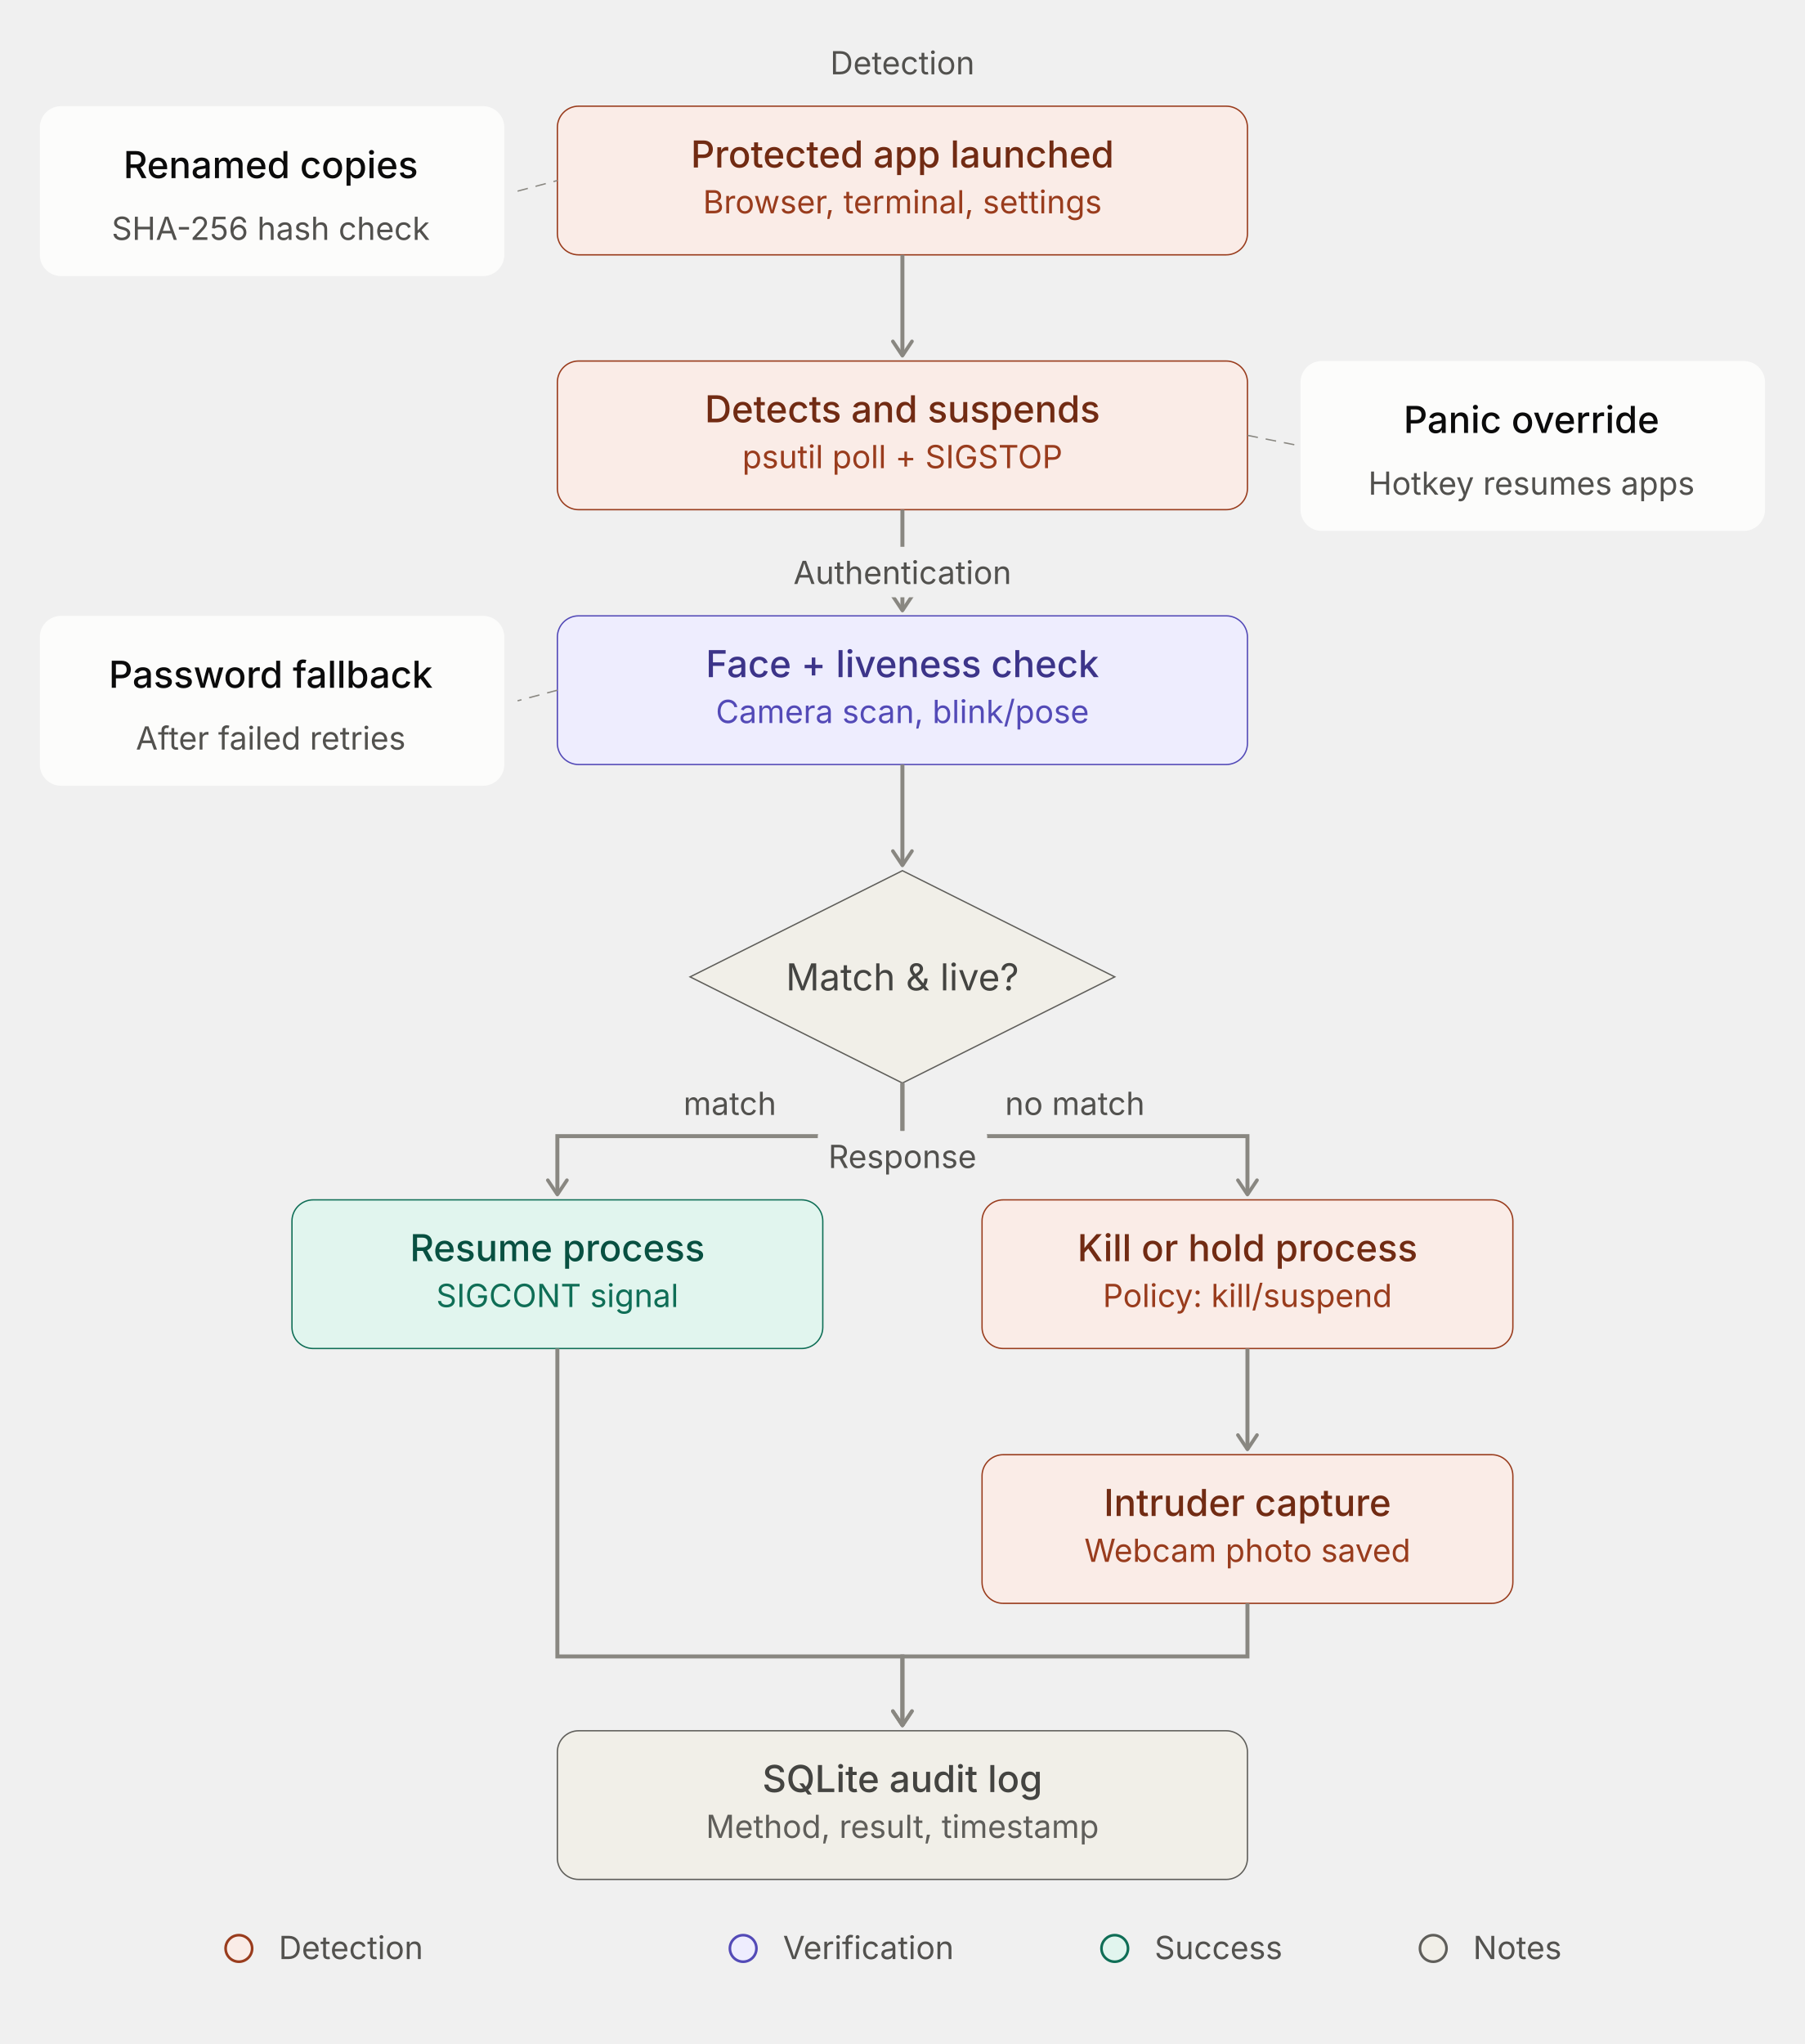
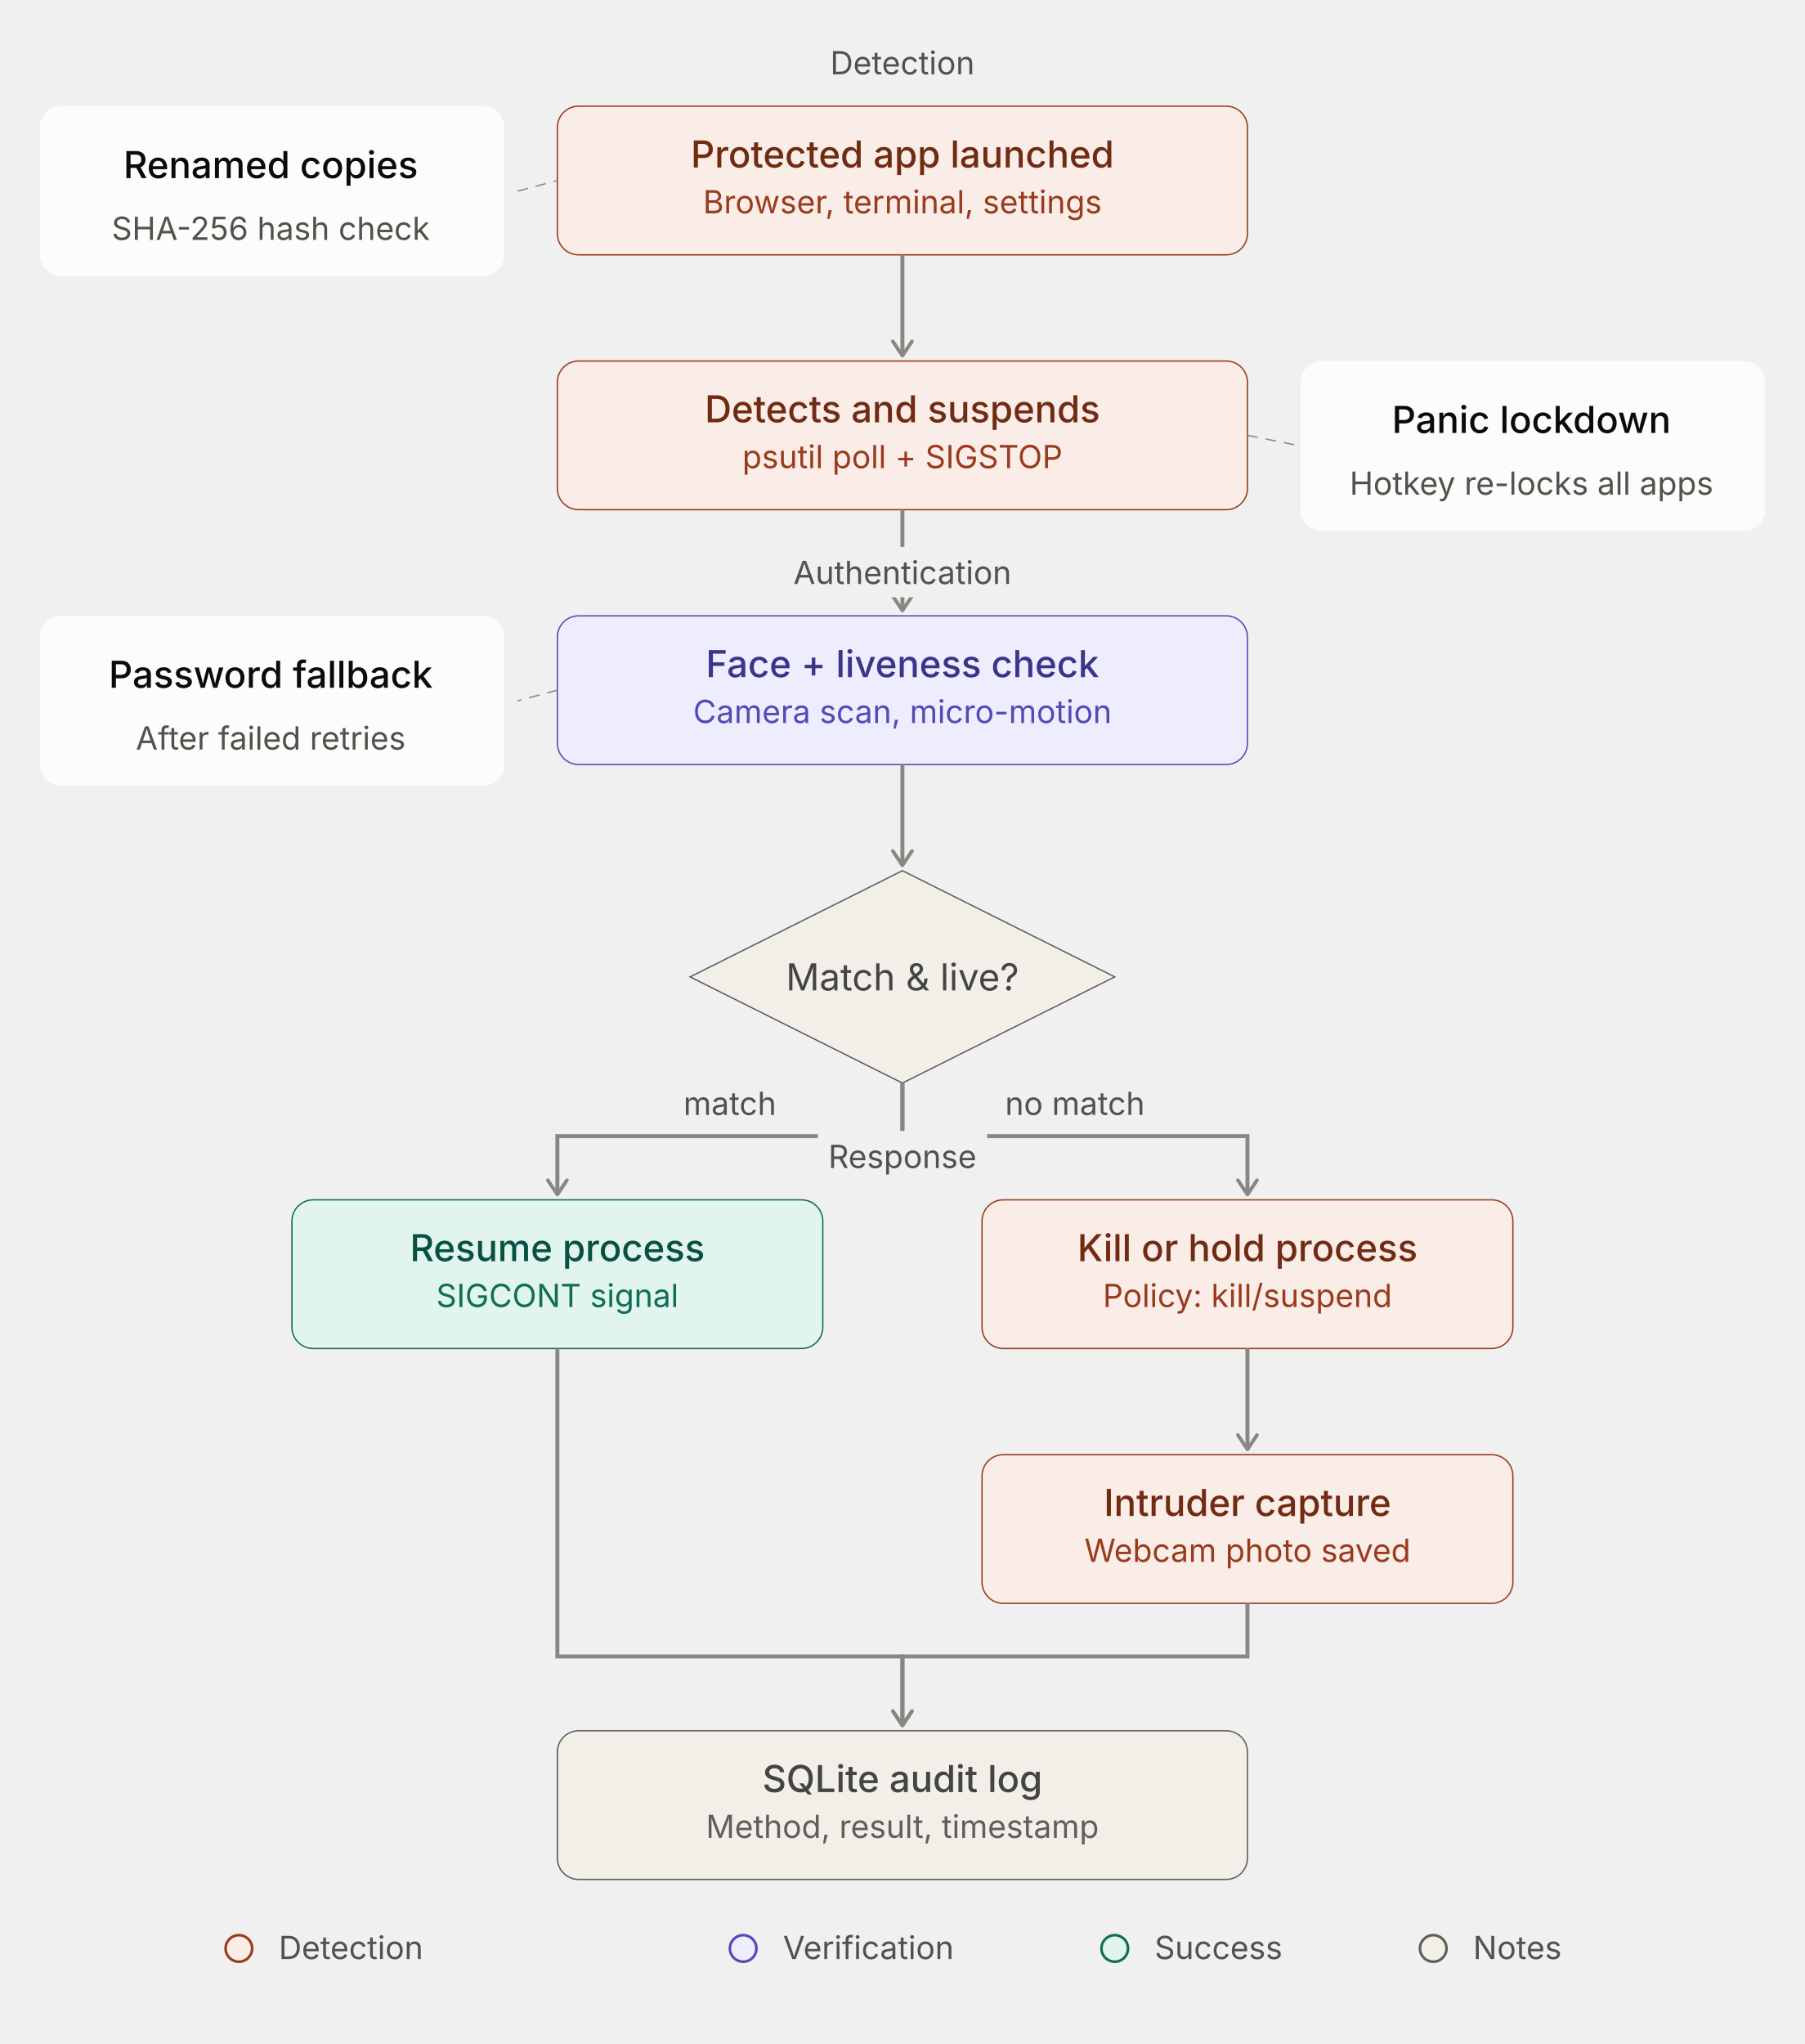
<svg xmlns="http://www.w3.org/2000/svg" width="100%" viewBox="0 0 680 770" role="img" style="">
  <defs>
    <marker id="arrow" viewBox="0 0 10 10" refX="8" refY="5" markerWidth="6" markerHeight="6" orient="auto-start-reverse">
      <path d="M2 1L8 5L2 9" fill="none" stroke="context-stroke" stroke-width="1.5" stroke-linecap="round" stroke-linejoin="round" />
    </marker>
    <mask id="imagine-text-gaps-90m02r" maskUnits="userSpaceOnUse">
      <rect x="0" y="0" width="680" height="770" fill="white" />
      <rect x="307.867" y="14" width="64.266" height="19" fill="black" rx="2" />
      <rect x="256.234" y="47" width="167.531" height="22" fill="black" rx="2" />
      <rect x="261.336" y="66.5" width="157.328" height="19" fill="black" rx="2" />
      <rect x="261.711" y="143" width="156.578" height="22" fill="black" rx="2" />
      <rect x="277.258" y="162.5" width="126.137" height="19" fill="black" rx="2" />
      <rect x="293.484" y="206" width="93.031" height="19" fill="black" rx="2" />
      <rect x="264.125" y="239" width="151.75" height="22" fill="black" rx="2" />
      <rect x="267.172" y="258.5" width="145.705" height="19" fill="black" rx="2" />
      <rect x="291.914" y="357" width="96.172" height="22" fill="black" rx="2" />
      <rect x="253.266" y="406" width="43.469" height="19" fill="black" rx="2" />
      <rect x="374.914" y="406" width="60.172" height="19" fill="black" rx="2" />
      <rect x="308.117" y="426" width="63.816" height="19" fill="black" rx="2" />
      <rect x="151.078" y="459" width="117.844" height="22" fill="black" rx="2" />
      <rect x="160.82" y="478.5" width="98.359" height="19" fill="black" rx="2" />
      <rect x="403.109" y="459" width="133.781" height="22" fill="black" rx="2" />
      <rect x="412.617" y="478.5" width="114.766" height="19" fill="black" rx="2" />
      <rect x="410.945" y="555" width="118.109" height="22" fill="black" rx="2" />
      <rect x="405.695" y="574.5" width="128.609" height="19" fill="black" rx="2" />
      <rect x="283.156" y="659" width="113.688" height="22" fill="black" rx="2" />
      <rect x="261.422" y="678.5" width="157.156" height="19" fill="black" rx="2" />
      <rect x="43.078" y="51" width="117.844" height="22" fill="black" rx="2" />
      <rect x="40.203" y="76.5" width="123.793" height="19" fill="black" rx="2" />
      <rect x="525.82" y="147" width="102.359" height="22" fill="black" rx="2" />
      <rect x="512.055" y="172.5" width="129.891" height="19" fill="black" rx="2" />
      <rect x="38.133" y="243" width="127.734" height="22" fill="black" rx="2" />
      <rect x="45.984" y="268.5" width="112.031" height="19" fill="black" rx="2" />
      <rect x="101" y="724" width="64.266" height="19" fill="black" rx="2" />
      <rect x="291" y="724" width="73.75" height="19" fill="black" rx="2" />
      <rect x="431" y="724" width="54.688" height="19" fill="black" rx="2" />
      <rect x="551" y="724" width="42.188" height="19" fill="black" rx="2" />
    </mask>
  </defs>
  <text x="340" y="28" text-anchor="middle" style="fill:rgb(82, 81, 78);stroke:none;color:rgb(11, 11, 11);stroke-width:1px;stroke-linecap:butt;stroke-linejoin:miter;opacity:1;font-family:&quot;Anthropic Sans&quot;, -apple-system, BlinkMacSystemFont, &quot;Segoe UI&quot;, sans-serif;font-size:12px;font-weight:400;text-anchor:middle;dominant-baseline:auto">Detection</text>
  <g style="fill:rgb(0, 0, 0);stroke:none;color:rgb(11, 11, 11);stroke-width:1px;stroke-linecap:butt;stroke-linejoin:miter;opacity:1;font-family:&quot;Anthropic Sans&quot;, -apple-system, BlinkMacSystemFont, &quot;Segoe UI&quot;, sans-serif;font-size:16px;font-weight:400;text-anchor:start;dominant-baseline:auto">
    <rect x="210" y="40" width="260" height="56" rx="8" stroke-width="0.5" style="fill:rgb(250, 236, 231);stroke:rgb(153, 60, 29);color:rgb(11, 11, 11);stroke-width:0.5px;stroke-linecap:butt;stroke-linejoin:miter;opacity:1;font-family:&quot;Anthropic Sans&quot;, -apple-system, BlinkMacSystemFont, &quot;Segoe UI&quot;, sans-serif;font-size:16px;font-weight:400;text-anchor:start;dominant-baseline:auto" />
    <text x="340" y="58" text-anchor="middle" dominant-baseline="central" style="fill:rgb(113, 43, 19);stroke:none;color:rgb(11, 11, 11);stroke-width:1px;stroke-linecap:butt;stroke-linejoin:miter;opacity:1;font-family:&quot;Anthropic Sans&quot;, -apple-system, BlinkMacSystemFont, &quot;Segoe UI&quot;, sans-serif;font-size:14px;font-weight:500;text-anchor:middle;dominant-baseline:central">Protected app launched</text>
    <text x="340" y="76" text-anchor="middle" dominant-baseline="central" style="fill:rgb(153, 60, 29);stroke:none;color:rgb(11, 11, 11);stroke-width:1px;stroke-linecap:butt;stroke-linejoin:miter;opacity:1;font-family:&quot;Anthropic Sans&quot;, -apple-system, BlinkMacSystemFont, &quot;Segoe UI&quot;, sans-serif;font-size:12px;font-weight:400;text-anchor:middle;dominant-baseline:central">Browser, terminal, settings</text>
  </g>
  <line x1="340" y1="96" x2="340" y2="134" marker-end="url(#arrow)" style="fill:none;stroke:rgb(137, 135, 129);color:rgb(11, 11, 11);stroke-width:1.5px;stroke-linecap:butt;stroke-linejoin:miter;opacity:1;font-family:&quot;Anthropic Sans&quot;, -apple-system, BlinkMacSystemFont, &quot;Segoe UI&quot;, sans-serif;font-size:16px;font-weight:400;text-anchor:start;dominant-baseline:auto" />
  <g style="fill:rgb(0, 0, 0);stroke:none;color:rgb(11, 11, 11);stroke-width:1px;stroke-linecap:butt;stroke-linejoin:miter;opacity:1;font-family:&quot;Anthropic Sans&quot;, -apple-system, BlinkMacSystemFont, &quot;Segoe UI&quot;, sans-serif;font-size:16px;font-weight:400;text-anchor:start;dominant-baseline:auto">
    <rect x="210" y="136" width="260" height="56" rx="8" stroke-width="0.5" style="fill:rgb(250, 236, 231);stroke:rgb(153, 60, 29);color:rgb(11, 11, 11);stroke-width:0.5px;stroke-linecap:butt;stroke-linejoin:miter;opacity:1;font-family:&quot;Anthropic Sans&quot;, -apple-system, BlinkMacSystemFont, &quot;Segoe UI&quot;, sans-serif;font-size:16px;font-weight:400;text-anchor:start;dominant-baseline:auto" />
    <text x="340" y="154" text-anchor="middle" dominant-baseline="central" style="fill:rgb(113, 43, 19);stroke:none;color:rgb(11, 11, 11);stroke-width:1px;stroke-linecap:butt;stroke-linejoin:miter;opacity:1;font-family:&quot;Anthropic Sans&quot;, -apple-system, BlinkMacSystemFont, &quot;Segoe UI&quot;, sans-serif;font-size:14px;font-weight:500;text-anchor:middle;dominant-baseline:central">Detects and suspends</text>
    <text x="340" y="172" text-anchor="middle" dominant-baseline="central" style="fill:rgb(153, 60, 29);stroke:none;color:rgb(11, 11, 11);stroke-width:1px;stroke-linecap:butt;stroke-linejoin:miter;opacity:1;font-family:&quot;Anthropic Sans&quot;, -apple-system, BlinkMacSystemFont, &quot;Segoe UI&quot;, sans-serif;font-size:12px;font-weight:400;text-anchor:middle;dominant-baseline:central">psutil poll + SIGSTOP</text>
  </g>
  <line x1="340" y1="192" x2="340" y2="230" marker-end="url(#arrow)" mask="url(#imagine-text-gaps-90m02r)" style="fill:none;stroke:rgb(137, 135, 129);color:rgb(11, 11, 11);stroke-width:1.5px;stroke-linecap:butt;stroke-linejoin:miter;opacity:1;font-family:&quot;Anthropic Sans&quot;, -apple-system, BlinkMacSystemFont, &quot;Segoe UI&quot;, sans-serif;font-size:16px;font-weight:400;text-anchor:start;dominant-baseline:auto" />
  <text x="340" y="220" text-anchor="middle" style="fill:rgb(82, 81, 78);stroke:none;color:rgb(11, 11, 11);stroke-width:1px;stroke-linecap:butt;stroke-linejoin:miter;opacity:1;font-family:&quot;Anthropic Sans&quot;, -apple-system, BlinkMacSystemFont, &quot;Segoe UI&quot;, sans-serif;font-size:12px;font-weight:400;text-anchor:middle;dominant-baseline:auto">Authentication</text>
  <g style="fill:rgb(0, 0, 0);stroke:none;color:rgb(11, 11, 11);stroke-width:1px;stroke-linecap:butt;stroke-linejoin:miter;opacity:1;font-family:&quot;Anthropic Sans&quot;, -apple-system, BlinkMacSystemFont, &quot;Segoe UI&quot;, sans-serif;font-size:16px;font-weight:400;text-anchor:start;dominant-baseline:auto">
    <rect x="210" y="232" width="260" height="56" rx="8" stroke-width="0.5" style="fill:rgb(238, 237, 254);stroke:rgb(83, 74, 183);color:rgb(11, 11, 11);stroke-width:0.5px;stroke-linecap:butt;stroke-linejoin:miter;opacity:1;font-family:&quot;Anthropic Sans&quot;, -apple-system, BlinkMacSystemFont, &quot;Segoe UI&quot;, sans-serif;font-size:16px;font-weight:400;text-anchor:start;dominant-baseline:auto" />
    <text x="340" y="250" text-anchor="middle" dominant-baseline="central" style="fill:rgb(60, 52, 137);stroke:none;color:rgb(11, 11, 11);stroke-width:1px;stroke-linecap:butt;stroke-linejoin:miter;opacity:1;font-family:&quot;Anthropic Sans&quot;, -apple-system, BlinkMacSystemFont, &quot;Segoe UI&quot;, sans-serif;font-size:14px;font-weight:500;text-anchor:middle;dominant-baseline:central">Face + liveness check</text>
-     <text x="340" y="268" text-anchor="middle" dominant-baseline="central" style="fill:rgb(83, 74, 183);stroke:none;color:rgb(11, 11, 11);stroke-width:1px;stroke-linecap:butt;stroke-linejoin:miter;opacity:1;font-family:&quot;Anthropic Sans&quot;, -apple-system, BlinkMacSystemFont, &quot;Segoe UI&quot;, sans-serif;font-size:12px;font-weight:400;text-anchor:middle;dominant-baseline:central">Camera scan, blink/pose</text>
+     <text x="340" y="268" text-anchor="middle" dominant-baseline="central" style="fill:rgb(83, 74, 183);stroke:none;color:rgb(11, 11, 11);stroke-width:1px;stroke-linecap:butt;stroke-linejoin:miter;opacity:1;font-family:&quot;Anthropic Sans&quot;, -apple-system, BlinkMacSystemFont, &quot;Segoe UI&quot;, sans-serif;font-size:12px;font-weight:400;text-anchor:middle;dominant-baseline:central">Camera scan, micro-motion</text>
  </g>
  <line x1="340" y1="288" x2="340" y2="326" marker-end="url(#arrow)" style="fill:none;stroke:rgb(137, 135, 129);color:rgb(11, 11, 11);stroke-width:1.5px;stroke-linecap:butt;stroke-linejoin:miter;opacity:1;font-family:&quot;Anthropic Sans&quot;, -apple-system, BlinkMacSystemFont, &quot;Segoe UI&quot;, sans-serif;font-size:16px;font-weight:400;text-anchor:start;dominant-baseline:auto" />
  <g style="fill:rgb(0, 0, 0);stroke:none;color:rgb(11, 11, 11);stroke-width:1px;stroke-linecap:butt;stroke-linejoin:miter;opacity:1;font-family:&quot;Anthropic Sans&quot;, -apple-system, BlinkMacSystemFont, &quot;Segoe UI&quot;, sans-serif;font-size:16px;font-weight:400;text-anchor:start;dominant-baseline:auto">
    <polygon points="340,328 420,368 340,408 260,368" stroke-width="0.5" style="fill:rgb(241, 239, 232);stroke:rgb(95, 94, 90);color:rgb(11, 11, 11);stroke-width:0.5px;stroke-linecap:butt;stroke-linejoin:miter;opacity:1;font-family:&quot;Anthropic Sans&quot;, -apple-system, BlinkMacSystemFont, &quot;Segoe UI&quot;, sans-serif;font-size:16px;font-weight:400;text-anchor:start;dominant-baseline:auto" />
    <text x="340" y="368" text-anchor="middle" dominant-baseline="central" style="fill:rgb(68, 68, 65);stroke:none;color:rgb(11, 11, 11);stroke-width:1px;stroke-linecap:butt;stroke-linejoin:miter;opacity:1;font-family:&quot;Anthropic Sans&quot;, -apple-system, BlinkMacSystemFont, &quot;Segoe UI&quot;, sans-serif;font-size:14px;font-weight:400;text-anchor:middle;dominant-baseline:central">Match &amp; live?</text>
  </g>
  <path fill="none" d="M340,408 L340,428 L210,428 L210,450" marker-end="url(#arrow)" mask="url(#imagine-text-gaps-90m02r)" style="fill:none;stroke:rgb(137, 135, 129);color:rgb(11, 11, 11);stroke-width:1.5px;stroke-linecap:butt;stroke-linejoin:miter;opacity:1;font-family:&quot;Anthropic Sans&quot;, -apple-system, BlinkMacSystemFont, &quot;Segoe UI&quot;, sans-serif;font-size:16px;font-weight:400;text-anchor:start;dominant-baseline:auto" />
  <path fill="none" d="M340,408 L340,428 L470,428 L470,450" marker-end="url(#arrow)" mask="url(#imagine-text-gaps-90m02r)" style="fill:none;stroke:rgb(137, 135, 129);color:rgb(11, 11, 11);stroke-width:1.5px;stroke-linecap:butt;stroke-linejoin:miter;opacity:1;font-family:&quot;Anthropic Sans&quot;, -apple-system, BlinkMacSystemFont, &quot;Segoe UI&quot;, sans-serif;font-size:16px;font-weight:400;text-anchor:start;dominant-baseline:auto" />
  <text x="275" y="420" text-anchor="middle" style="fill:rgb(82, 81, 78);stroke:none;color:rgb(11, 11, 11);stroke-width:1px;stroke-linecap:butt;stroke-linejoin:miter;opacity:1;font-family:&quot;Anthropic Sans&quot;, -apple-system, BlinkMacSystemFont, &quot;Segoe UI&quot;, sans-serif;font-size:12px;font-weight:400;text-anchor:middle;dominant-baseline:auto">match</text>
  <text x="405" y="420" text-anchor="middle" style="fill:rgb(82, 81, 78);stroke:none;color:rgb(11, 11, 11);stroke-width:1px;stroke-linecap:butt;stroke-linejoin:miter;opacity:1;font-family:&quot;Anthropic Sans&quot;, -apple-system, BlinkMacSystemFont, &quot;Segoe UI&quot;, sans-serif;font-size:12px;font-weight:400;text-anchor:middle;dominant-baseline:auto">no match</text>
  <text x="340" y="440" text-anchor="middle" style="fill:rgb(82, 81, 78);stroke:none;color:rgb(11, 11, 11);stroke-width:1px;stroke-linecap:butt;stroke-linejoin:miter;opacity:1;font-family:&quot;Anthropic Sans&quot;, -apple-system, BlinkMacSystemFont, &quot;Segoe UI&quot;, sans-serif;font-size:12px;font-weight:400;text-anchor:middle;dominant-baseline:auto">Response</text>
  <g style="fill:rgb(0, 0, 0);stroke:none;color:rgb(11, 11, 11);stroke-width:1px;stroke-linecap:butt;stroke-linejoin:miter;opacity:1;font-family:&quot;Anthropic Sans&quot;, -apple-system, BlinkMacSystemFont, &quot;Segoe UI&quot;, sans-serif;font-size:16px;font-weight:400;text-anchor:start;dominant-baseline:auto">
    <rect x="110" y="452" width="200" height="56" rx="8" stroke-width="0.5" style="fill:rgb(225, 245, 238);stroke:rgb(15, 110, 86);color:rgb(11, 11, 11);stroke-width:0.5px;stroke-linecap:butt;stroke-linejoin:miter;opacity:1;font-family:&quot;Anthropic Sans&quot;, -apple-system, BlinkMacSystemFont, &quot;Segoe UI&quot;, sans-serif;font-size:16px;font-weight:400;text-anchor:start;dominant-baseline:auto" />
    <text x="210" y="470" text-anchor="middle" dominant-baseline="central" style="fill:rgb(8, 80, 65);stroke:none;color:rgb(11, 11, 11);stroke-width:1px;stroke-linecap:butt;stroke-linejoin:miter;opacity:1;font-family:&quot;Anthropic Sans&quot;, -apple-system, BlinkMacSystemFont, &quot;Segoe UI&quot;, sans-serif;font-size:14px;font-weight:500;text-anchor:middle;dominant-baseline:central">Resume process</text>
    <text x="210" y="488" text-anchor="middle" dominant-baseline="central" style="fill:rgb(15, 110, 86);stroke:none;color:rgb(11, 11, 11);stroke-width:1px;stroke-linecap:butt;stroke-linejoin:miter;opacity:1;font-family:&quot;Anthropic Sans&quot;, -apple-system, BlinkMacSystemFont, &quot;Segoe UI&quot;, sans-serif;font-size:12px;font-weight:400;text-anchor:middle;dominant-baseline:central">SIGCONT signal</text>
  </g>
  <g style="fill:rgb(0, 0, 0);stroke:none;color:rgb(11, 11, 11);stroke-width:1px;stroke-linecap:butt;stroke-linejoin:miter;opacity:1;font-family:&quot;Anthropic Sans&quot;, -apple-system, BlinkMacSystemFont, &quot;Segoe UI&quot;, sans-serif;font-size:16px;font-weight:400;text-anchor:start;dominant-baseline:auto">
    <rect x="370" y="452" width="200" height="56" rx="8" stroke-width="0.5" style="fill:rgb(250, 236, 231);stroke:rgb(153, 60, 29);color:rgb(11, 11, 11);stroke-width:0.5px;stroke-linecap:butt;stroke-linejoin:miter;opacity:1;font-family:&quot;Anthropic Sans&quot;, -apple-system, BlinkMacSystemFont, &quot;Segoe UI&quot;, sans-serif;font-size:16px;font-weight:400;text-anchor:start;dominant-baseline:auto" />
    <text x="470" y="470" text-anchor="middle" dominant-baseline="central" style="fill:rgb(113, 43, 19);stroke:none;color:rgb(11, 11, 11);stroke-width:1px;stroke-linecap:butt;stroke-linejoin:miter;opacity:1;font-family:&quot;Anthropic Sans&quot;, -apple-system, BlinkMacSystemFont, &quot;Segoe UI&quot;, sans-serif;font-size:14px;font-weight:500;text-anchor:middle;dominant-baseline:central">Kill or hold process</text>
    <text x="470" y="488" text-anchor="middle" dominant-baseline="central" style="fill:rgb(153, 60, 29);stroke:none;color:rgb(11, 11, 11);stroke-width:1px;stroke-linecap:butt;stroke-linejoin:miter;opacity:1;font-family:&quot;Anthropic Sans&quot;, -apple-system, BlinkMacSystemFont, &quot;Segoe UI&quot;, sans-serif;font-size:12px;font-weight:400;text-anchor:middle;dominant-baseline:central">Policy: kill/suspend</text>
  </g>
  <line x1="470" y1="508" x2="470" y2="546" marker-end="url(#arrow)" style="fill:none;stroke:rgb(137, 135, 129);color:rgb(11, 11, 11);stroke-width:1.5px;stroke-linecap:butt;stroke-linejoin:miter;opacity:1;font-family:&quot;Anthropic Sans&quot;, -apple-system, BlinkMacSystemFont, &quot;Segoe UI&quot;, sans-serif;font-size:16px;font-weight:400;text-anchor:start;dominant-baseline:auto" />
  <g style="fill:rgb(0, 0, 0);stroke:none;color:rgb(11, 11, 11);stroke-width:1px;stroke-linecap:butt;stroke-linejoin:miter;opacity:1;font-family:&quot;Anthropic Sans&quot;, -apple-system, BlinkMacSystemFont, &quot;Segoe UI&quot;, sans-serif;font-size:16px;font-weight:400;text-anchor:start;dominant-baseline:auto">
    <rect x="370" y="548" width="200" height="56" rx="8" stroke-width="0.5" style="fill:rgb(250, 236, 231);stroke:rgb(153, 60, 29);color:rgb(11, 11, 11);stroke-width:0.5px;stroke-linecap:butt;stroke-linejoin:miter;opacity:1;font-family:&quot;Anthropic Sans&quot;, -apple-system, BlinkMacSystemFont, &quot;Segoe UI&quot;, sans-serif;font-size:16px;font-weight:400;text-anchor:start;dominant-baseline:auto" />
    <text x="470" y="566" text-anchor="middle" dominant-baseline="central" style="fill:rgb(113, 43, 19);stroke:none;color:rgb(11, 11, 11);stroke-width:1px;stroke-linecap:butt;stroke-linejoin:miter;opacity:1;font-family:&quot;Anthropic Sans&quot;, -apple-system, BlinkMacSystemFont, &quot;Segoe UI&quot;, sans-serif;font-size:14px;font-weight:500;text-anchor:middle;dominant-baseline:central">Intruder capture</text>
    <text x="470" y="584" text-anchor="middle" dominant-baseline="central" style="fill:rgb(153, 60, 29);stroke:none;color:rgb(11, 11, 11);stroke-width:1px;stroke-linecap:butt;stroke-linejoin:miter;opacity:1;font-family:&quot;Anthropic Sans&quot;, -apple-system, BlinkMacSystemFont, &quot;Segoe UI&quot;, sans-serif;font-size:12px;font-weight:400;text-anchor:middle;dominant-baseline:central">Webcam photo saved</text>
  </g>
  <path fill="none" d="M210,508 L210,624 L340,624 L340,650" marker-end="url(#arrow)" style="fill:none;stroke:rgb(137, 135, 129);color:rgb(11, 11, 11);stroke-width:1.5px;stroke-linecap:butt;stroke-linejoin:miter;opacity:1;font-family:&quot;Anthropic Sans&quot;, -apple-system, BlinkMacSystemFont, &quot;Segoe UI&quot;, sans-serif;font-size:16px;font-weight:400;text-anchor:start;dominant-baseline:auto" />
  <path fill="none" d="M470,604 L470,624 L340,624 L340,650" marker-end="url(#arrow)" style="fill:none;stroke:rgb(137, 135, 129);color:rgb(11, 11, 11);stroke-width:1.5px;stroke-linecap:butt;stroke-linejoin:miter;opacity:1;font-family:&quot;Anthropic Sans&quot;, -apple-system, BlinkMacSystemFont, &quot;Segoe UI&quot;, sans-serif;font-size:16px;font-weight:400;text-anchor:start;dominant-baseline:auto" />
  <g style="fill:rgb(0, 0, 0);stroke:none;color:rgb(11, 11, 11);stroke-width:1px;stroke-linecap:butt;stroke-linejoin:miter;opacity:1;font-family:&quot;Anthropic Sans&quot;, -apple-system, BlinkMacSystemFont, &quot;Segoe UI&quot;, sans-serif;font-size:16px;font-weight:400;text-anchor:start;dominant-baseline:auto">
    <rect x="210" y="652" width="260" height="56" rx="8" stroke-width="0.5" style="fill:rgb(241, 239, 232);stroke:rgb(95, 94, 90);color:rgb(11, 11, 11);stroke-width:0.5px;stroke-linecap:butt;stroke-linejoin:miter;opacity:1;font-family:&quot;Anthropic Sans&quot;, -apple-system, BlinkMacSystemFont, &quot;Segoe UI&quot;, sans-serif;font-size:16px;font-weight:400;text-anchor:start;dominant-baseline:auto" />
    <text x="340" y="670" text-anchor="middle" dominant-baseline="central" style="fill:rgb(68, 68, 65);stroke:none;color:rgb(11, 11, 11);stroke-width:1px;stroke-linecap:butt;stroke-linejoin:miter;opacity:1;font-family:&quot;Anthropic Sans&quot;, -apple-system, BlinkMacSystemFont, &quot;Segoe UI&quot;, sans-serif;font-size:14px;font-weight:500;text-anchor:middle;dominant-baseline:central">SQLite audit log</text>
    <text x="340" y="688" text-anchor="middle" dominant-baseline="central" style="fill:rgb(95, 94, 90);stroke:none;color:rgb(11, 11, 11);stroke-width:1px;stroke-linecap:butt;stroke-linejoin:miter;opacity:1;font-family:&quot;Anthropic Sans&quot;, -apple-system, BlinkMacSystemFont, &quot;Segoe UI&quot;, sans-serif;font-size:12px;font-weight:400;text-anchor:middle;dominant-baseline:central">Method, result, timestamp</text>
  </g>
  <line x1="195" y1="72" x2="210" y2="68" style="fill:none;stroke:rgb(137, 135, 129);color:rgb(11, 11, 11);stroke-width:0.5px;stroke-dasharray:4px, 3px;stroke-linecap:butt;stroke-linejoin:miter;opacity:1;font-family:&quot;Anthropic Sans&quot;, -apple-system, BlinkMacSystemFont, &quot;Segoe UI&quot;, sans-serif;font-size:16px;font-weight:400;text-anchor:start;dominant-baseline:auto" />
  <g style="fill:rgb(252, 252, 251);stroke:color(srgb 0.043 0.043 0.043 / 0.2);color:rgb(11, 11, 11);stroke-width:1px;stroke-linecap:butt;stroke-linejoin:miter;opacity:1;font-family:&quot;Anthropic Sans&quot;, -apple-system, BlinkMacSystemFont, &quot;Segoe UI&quot;, sans-serif;font-size:16px;font-weight:400;text-anchor:start;dominant-baseline:auto">
    <rect x="15" y="40" width="175" height="64" rx="8" stroke-width="0.5" style="fill:rgb(252, 252, 251);stroke:color(srgb 0.043 0.043 0.043 / 0.2);color:rgb(11, 11, 11);stroke-width:0.5px;stroke-linecap:butt;stroke-linejoin:miter;opacity:1;font-family:&quot;Anthropic Sans&quot;, -apple-system, BlinkMacSystemFont, &quot;Segoe UI&quot;, sans-serif;font-size:16px;font-weight:400;text-anchor:start;dominant-baseline:auto" />
    <text x="102" y="62" text-anchor="middle" dominant-baseline="central" style="fill:rgb(11, 11, 11);stroke:color(srgb 0.043 0.043 0.043 / 0.2);color:rgb(11, 11, 11);stroke-width:1px;stroke-linecap:butt;stroke-linejoin:miter;opacity:1;font-family:&quot;Anthropic Sans&quot;, -apple-system, BlinkMacSystemFont, &quot;Segoe UI&quot;, sans-serif;font-size:14px;font-weight:500;text-anchor:middle;dominant-baseline:central">Renamed copies</text>
    <text x="102" y="86" text-anchor="middle" dominant-baseline="central" style="fill:rgb(82, 81, 78);stroke:color(srgb 0.043 0.043 0.043 / 0.2);color:rgb(11, 11, 11);stroke-width:1px;stroke-linecap:butt;stroke-linejoin:miter;opacity:1;font-family:&quot;Anthropic Sans&quot;, -apple-system, BlinkMacSystemFont, &quot;Segoe UI&quot;, sans-serif;font-size:12px;font-weight:400;text-anchor:middle;dominant-baseline:central">SHA-256 hash check</text>
  </g>
  <line x1="470" y1="164" x2="490" y2="168" style="fill:none;stroke:rgb(137, 135, 129);color:rgb(11, 11, 11);stroke-width:0.5px;stroke-dasharray:4px, 3px;stroke-linecap:butt;stroke-linejoin:miter;opacity:1;font-family:&quot;Anthropic Sans&quot;, -apple-system, BlinkMacSystemFont, &quot;Segoe UI&quot;, sans-serif;font-size:16px;font-weight:400;text-anchor:start;dominant-baseline:auto" />
  <g style="fill:rgb(252, 252, 251);stroke:color(srgb 0.043 0.043 0.043 / 0.2);color:rgb(11, 11, 11);stroke-width:1px;stroke-linecap:butt;stroke-linejoin:miter;opacity:1;font-family:&quot;Anthropic Sans&quot;, -apple-system, BlinkMacSystemFont, &quot;Segoe UI&quot;, sans-serif;font-size:16px;font-weight:400;text-anchor:start;dominant-baseline:auto">
    <rect x="490" y="136" width="175" height="64" rx="8" stroke-width="0.5" style="fill:rgb(252, 252, 251);stroke:color(srgb 0.043 0.043 0.043 / 0.2);color:rgb(11, 11, 11);stroke-width:0.5px;stroke-linecap:butt;stroke-linejoin:miter;opacity:1;font-family:&quot;Anthropic Sans&quot;, -apple-system, BlinkMacSystemFont, &quot;Segoe UI&quot;, sans-serif;font-size:16px;font-weight:400;text-anchor:start;dominant-baseline:auto" />
-     <text x="577" y="158" text-anchor="middle" dominant-baseline="central" style="fill:rgb(11, 11, 11);stroke:color(srgb 0.043 0.043 0.043 / 0.2);color:rgb(11, 11, 11);stroke-width:1px;stroke-linecap:butt;stroke-linejoin:miter;opacity:1;font-family:&quot;Anthropic Sans&quot;, -apple-system, BlinkMacSystemFont, &quot;Segoe UI&quot;, sans-serif;font-size:14px;font-weight:500;text-anchor:middle;dominant-baseline:central">Panic override</text>
-     <text x="577" y="182" text-anchor="middle" dominant-baseline="central" style="fill:rgb(82, 81, 78);stroke:color(srgb 0.043 0.043 0.043 / 0.2);color:rgb(11, 11, 11);stroke-width:1px;stroke-linecap:butt;stroke-linejoin:miter;opacity:1;font-family:&quot;Anthropic Sans&quot;, -apple-system, BlinkMacSystemFont, &quot;Segoe UI&quot;, sans-serif;font-size:12px;font-weight:400;text-anchor:middle;dominant-baseline:central">Hotkey resumes apps</text>
+     <text x="577" y="158" text-anchor="middle" dominant-baseline="central" style="fill:rgb(11, 11, 11);stroke:color(srgb 0.043 0.043 0.043 / 0.2);color:rgb(11, 11, 11);stroke-width:1px;stroke-linecap:butt;stroke-linejoin:miter;opacity:1;font-family:&quot;Anthropic Sans&quot;, -apple-system, BlinkMacSystemFont, &quot;Segoe UI&quot;, sans-serif;font-size:14px;font-weight:500;text-anchor:middle;dominant-baseline:central">Panic lockdown</text>
+     <text x="577" y="182" text-anchor="middle" dominant-baseline="central" style="fill:rgb(82, 81, 78);stroke:color(srgb 0.043 0.043 0.043 / 0.2);color:rgb(11, 11, 11);stroke-width:1px;stroke-linecap:butt;stroke-linejoin:miter;opacity:1;font-family:&quot;Anthropic Sans&quot;, -apple-system, BlinkMacSystemFont, &quot;Segoe UI&quot;, sans-serif;font-size:12px;font-weight:400;text-anchor:middle;dominant-baseline:central">Hotkey re-locks all apps</text>
  </g>
  <line x1="210" y1="260" x2="195" y2="264" style="fill:none;stroke:rgb(137, 135, 129);color:rgb(11, 11, 11);stroke-width:0.5px;stroke-dasharray:4px, 3px;stroke-linecap:butt;stroke-linejoin:miter;opacity:1;font-family:&quot;Anthropic Sans&quot;, -apple-system, BlinkMacSystemFont, &quot;Segoe UI&quot;, sans-serif;font-size:16px;font-weight:400;text-anchor:start;dominant-baseline:auto" />
  <g style="fill:rgb(252, 252, 251);stroke:color(srgb 0.043 0.043 0.043 / 0.2);color:rgb(11, 11, 11);stroke-width:1px;stroke-linecap:butt;stroke-linejoin:miter;opacity:1;font-family:&quot;Anthropic Sans&quot;, -apple-system, BlinkMacSystemFont, &quot;Segoe UI&quot;, sans-serif;font-size:16px;font-weight:400;text-anchor:start;dominant-baseline:auto">
    <rect x="15" y="232" width="175" height="64" rx="8" stroke-width="0.5" style="fill:rgb(252, 252, 251);stroke:color(srgb 0.043 0.043 0.043 / 0.2);color:rgb(11, 11, 11);stroke-width:0.5px;stroke-linecap:butt;stroke-linejoin:miter;opacity:1;font-family:&quot;Anthropic Sans&quot;, -apple-system, BlinkMacSystemFont, &quot;Segoe UI&quot;, sans-serif;font-size:16px;font-weight:400;text-anchor:start;dominant-baseline:auto" />
    <text x="102" y="254" text-anchor="middle" dominant-baseline="central" style="fill:rgb(11, 11, 11);stroke:color(srgb 0.043 0.043 0.043 / 0.2);color:rgb(11, 11, 11);stroke-width:1px;stroke-linecap:butt;stroke-linejoin:miter;opacity:1;font-family:&quot;Anthropic Sans&quot;, -apple-system, BlinkMacSystemFont, &quot;Segoe UI&quot;, sans-serif;font-size:14px;font-weight:500;text-anchor:middle;dominant-baseline:central">Password fallback</text>
    <text x="102" y="278" text-anchor="middle" dominant-baseline="central" style="fill:rgb(82, 81, 78);stroke:color(srgb 0.043 0.043 0.043 / 0.2);color:rgb(11, 11, 11);stroke-width:1px;stroke-linecap:butt;stroke-linejoin:miter;opacity:1;font-family:&quot;Anthropic Sans&quot;, -apple-system, BlinkMacSystemFont, &quot;Segoe UI&quot;, sans-serif;font-size:12px;font-weight:400;text-anchor:middle;dominant-baseline:central">After failed retries</text>
  </g>
  <circle cx="90" cy="734" r="5" style="fill:rgb(250, 236, 231);stroke:rgb(153, 60, 29);color:rgb(11, 11, 11);stroke-width:1px;stroke-linecap:butt;stroke-linejoin:miter;opacity:1;font-family:&quot;Anthropic Sans&quot;, -apple-system, BlinkMacSystemFont, &quot;Segoe UI&quot;, sans-serif;font-size:16px;font-weight:400;text-anchor:start;dominant-baseline:auto" />
  <text x="105" y="738" style="fill:rgb(82, 81, 78);stroke:none;color:rgb(11, 11, 11);stroke-width:1px;stroke-linecap:butt;stroke-linejoin:miter;opacity:1;font-family:&quot;Anthropic Sans&quot;, -apple-system, BlinkMacSystemFont, &quot;Segoe UI&quot;, sans-serif;font-size:12px;font-weight:400;text-anchor:start;dominant-baseline:auto">Detection</text>
  <circle cx="280" cy="734" r="5" style="fill:rgb(238, 237, 254);stroke:rgb(83, 74, 183);color:rgb(11, 11, 11);stroke-width:1px;stroke-linecap:butt;stroke-linejoin:miter;opacity:1;font-family:&quot;Anthropic Sans&quot;, -apple-system, BlinkMacSystemFont, &quot;Segoe UI&quot;, sans-serif;font-size:16px;font-weight:400;text-anchor:start;dominant-baseline:auto" />
  <text x="295" y="738" style="fill:rgb(82, 81, 78);stroke:none;color:rgb(11, 11, 11);stroke-width:1px;stroke-linecap:butt;stroke-linejoin:miter;opacity:1;font-family:&quot;Anthropic Sans&quot;, -apple-system, BlinkMacSystemFont, &quot;Segoe UI&quot;, sans-serif;font-size:12px;font-weight:400;text-anchor:start;dominant-baseline:auto">Verification</text>
  <circle cx="420" cy="734" r="5" style="fill:rgb(225, 245, 238);stroke:rgb(15, 110, 86);color:rgb(11, 11, 11);stroke-width:1px;stroke-linecap:butt;stroke-linejoin:miter;opacity:1;font-family:&quot;Anthropic Sans&quot;, -apple-system, BlinkMacSystemFont, &quot;Segoe UI&quot;, sans-serif;font-size:16px;font-weight:400;text-anchor:start;dominant-baseline:auto" />
  <text x="435" y="738" style="fill:rgb(82, 81, 78);stroke:none;color:rgb(11, 11, 11);stroke-width:1px;stroke-linecap:butt;stroke-linejoin:miter;opacity:1;font-family:&quot;Anthropic Sans&quot;, -apple-system, BlinkMacSystemFont, &quot;Segoe UI&quot;, sans-serif;font-size:12px;font-weight:400;text-anchor:start;dominant-baseline:auto">Success</text>
  <circle cx="540" cy="734" r="5" style="fill:rgb(241, 239, 232);stroke:rgb(95, 94, 90);color:rgb(11, 11, 11);stroke-width:1px;stroke-linecap:butt;stroke-linejoin:miter;opacity:1;font-family:&quot;Anthropic Sans&quot;, -apple-system, BlinkMacSystemFont, &quot;Segoe UI&quot;, sans-serif;font-size:16px;font-weight:400;text-anchor:start;dominant-baseline:auto" />
  <text x="555" y="738" style="fill:rgb(82, 81, 78);stroke:none;color:rgb(11, 11, 11);stroke-width:1px;stroke-linecap:butt;stroke-linejoin:miter;opacity:1;font-family:&quot;Anthropic Sans&quot;, -apple-system, BlinkMacSystemFont, &quot;Segoe UI&quot;, sans-serif;font-size:12px;font-weight:400;text-anchor:start;dominant-baseline:auto">Notes</text>
</svg>
